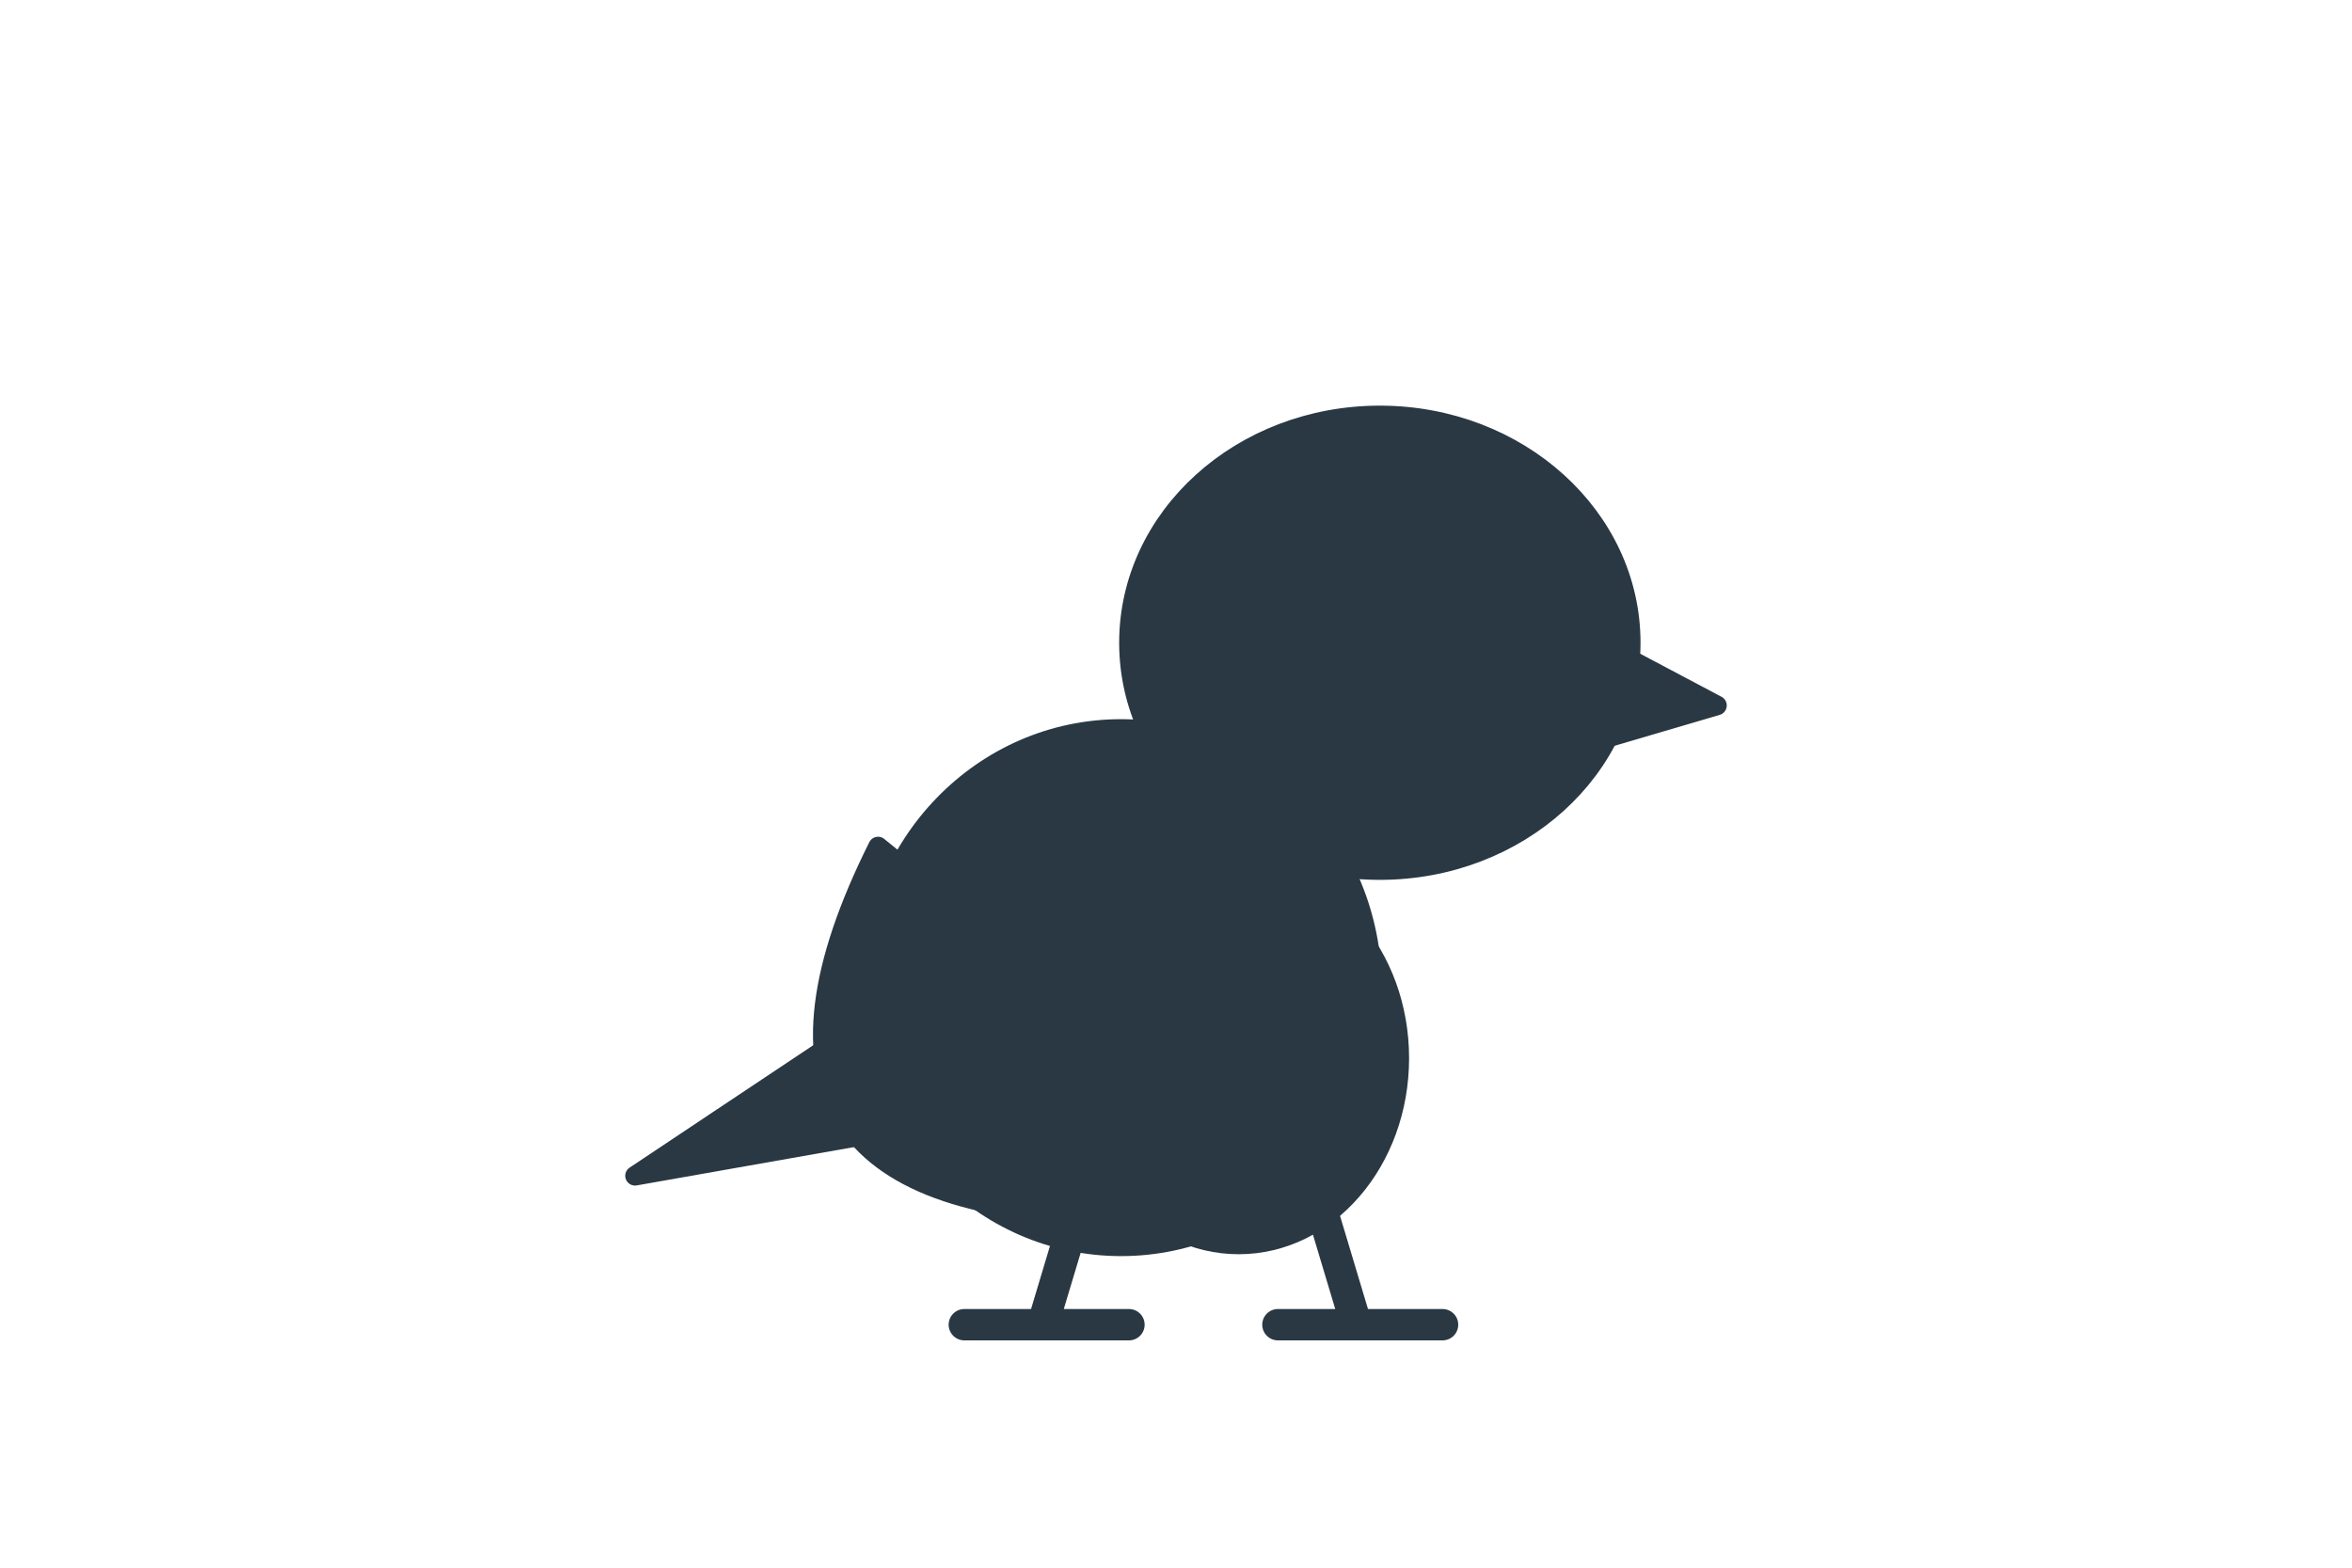
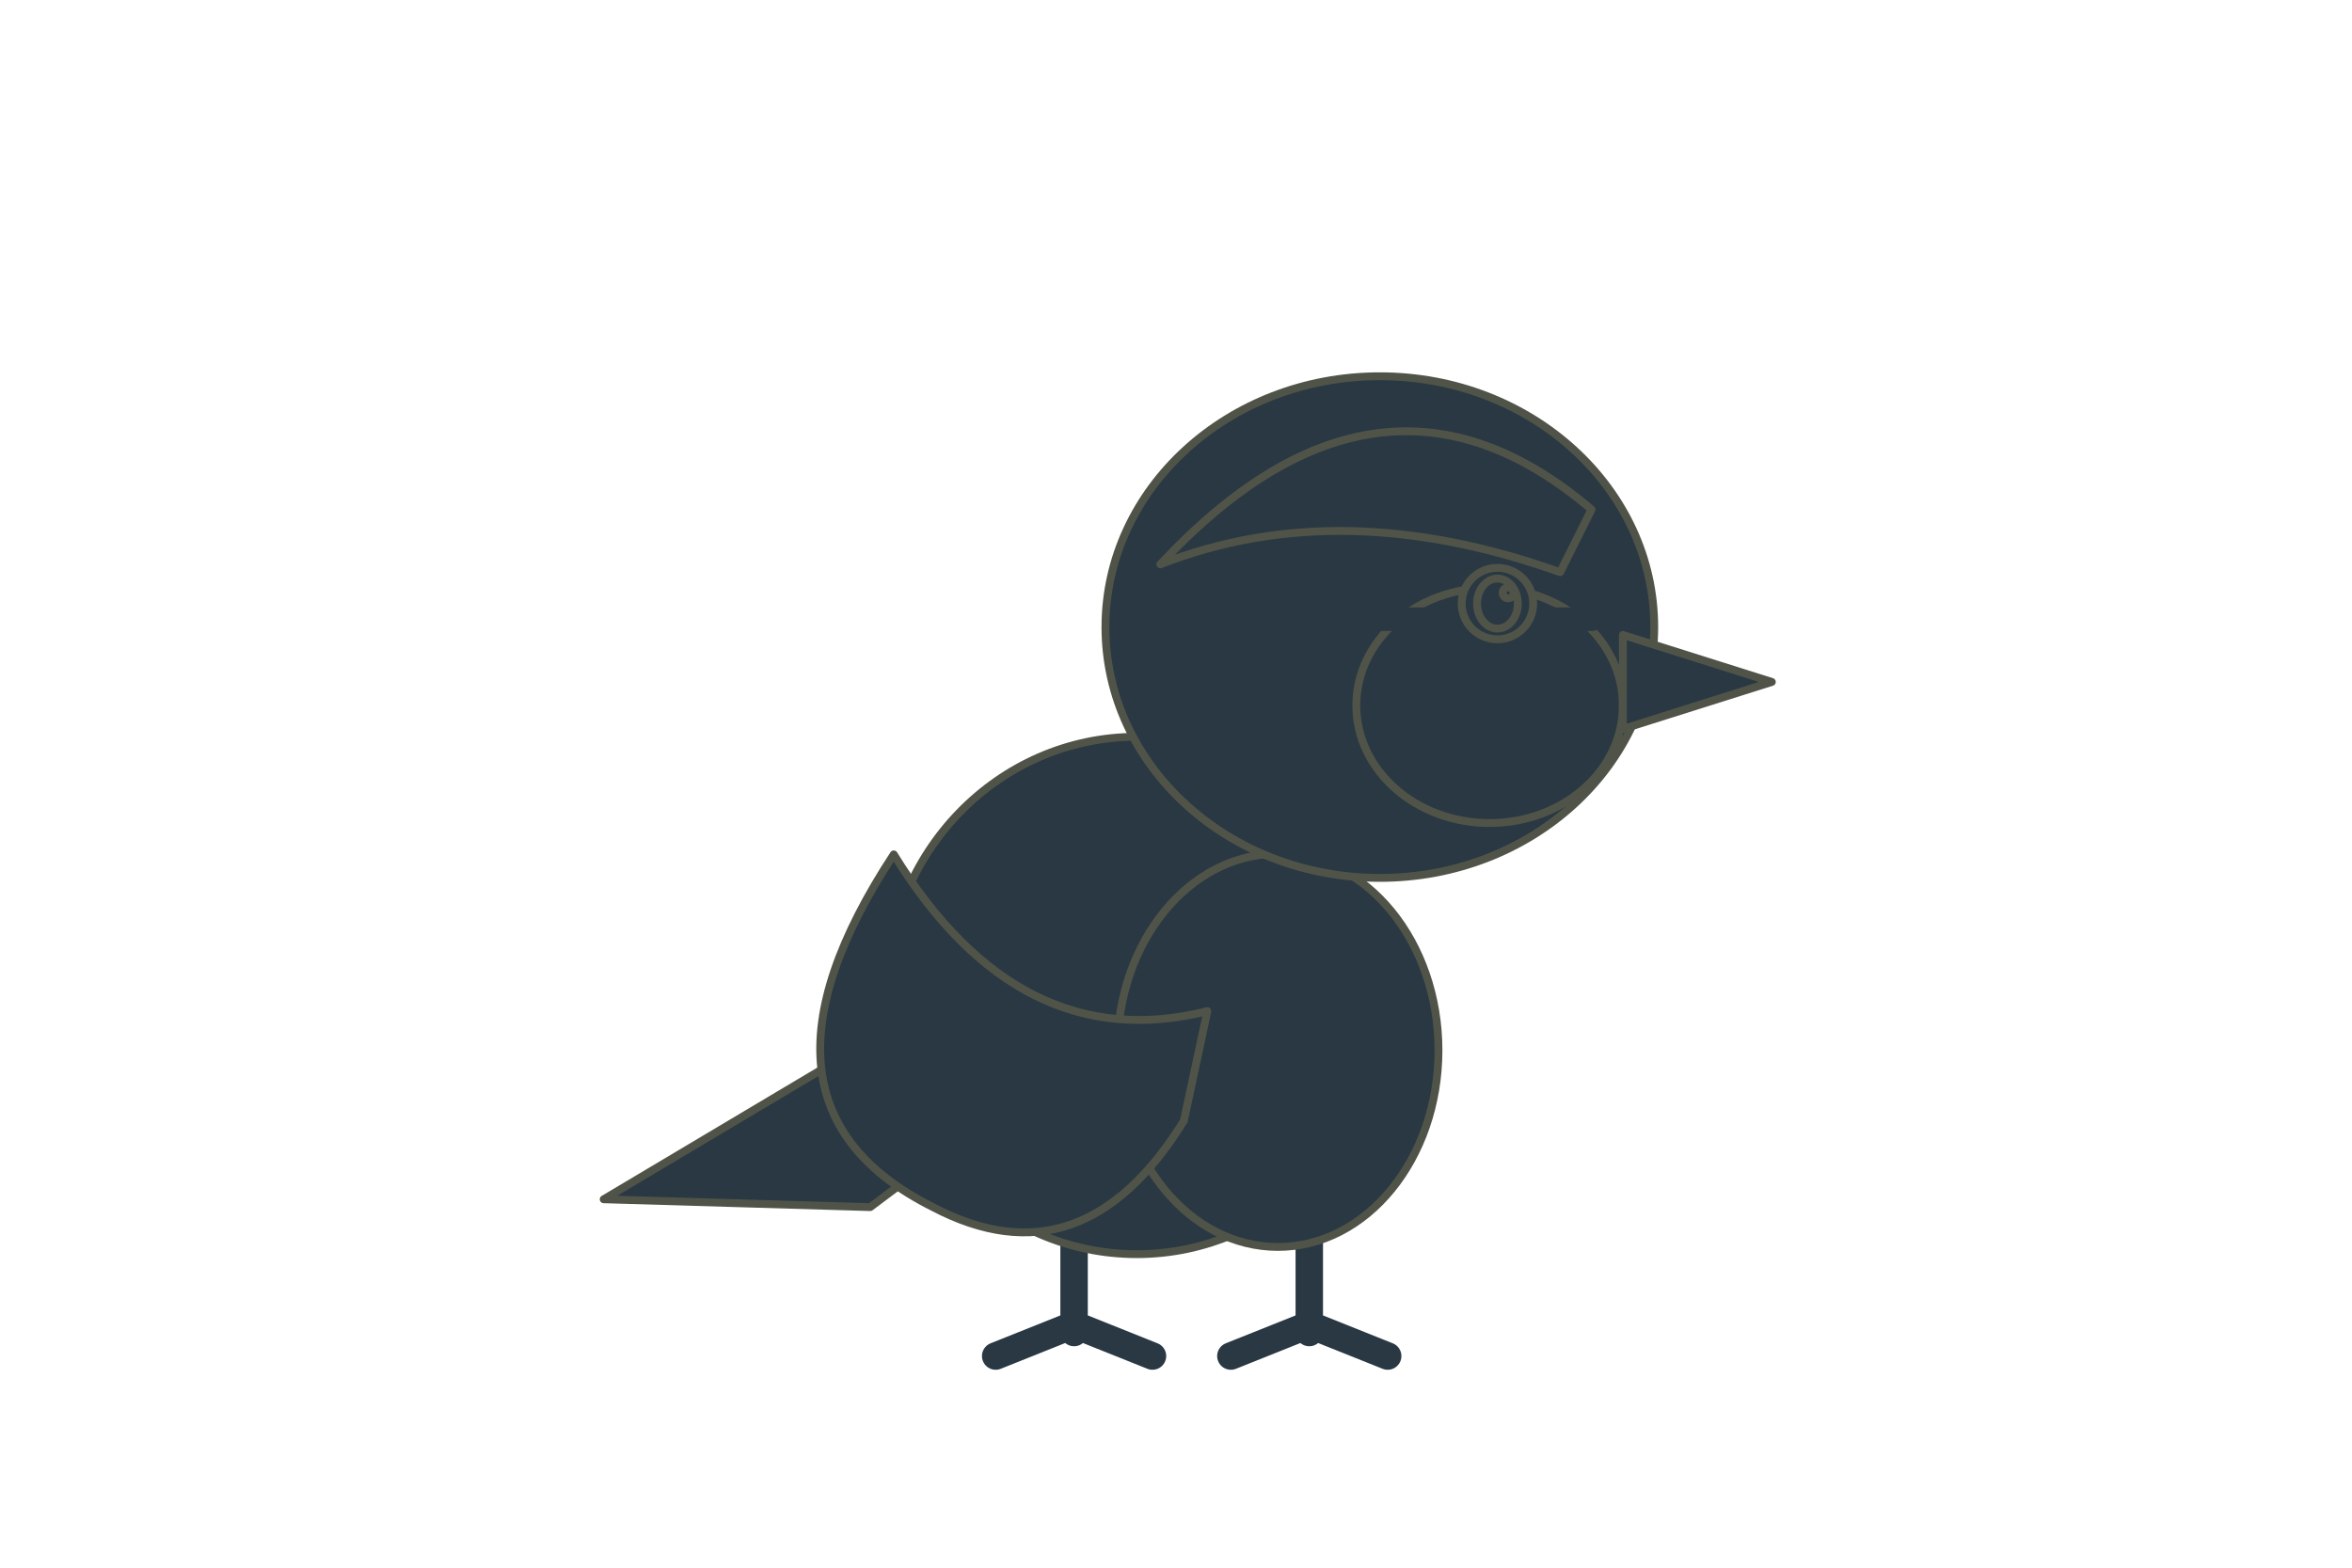
<svg xmlns="http://www.w3.org/2000/svg" viewBox="0 0 300 200">
-   <g stroke="#293843" stroke-width="2.5" stroke-linejoin="round" stroke-linecap="round">
-     <path d="m120 124-39 26 51-9 20-42Z" fill="#293843" />
-     <path d="m139 149-6 20m-10 0h21m23-20 6 20m-10 0h21" fill="none" stroke="#293843" stroke-width="4" />
-     <ellipse cx="143" cy="126" rx="32" ry="33" fill="#293843" />
-     <ellipse cx="158" cy="135" rx="20.48" ry="23.76" fill="#293843" />
-     <ellipse cx="176" cy="82" rx="32" ry="29" fill="#293843" />
-     <path d="M202 81 219 90 202 95Z" fill="#293843" />
-     <path d="M112 108Q89 154 141 155Q164 151 166 124Q141 132 112 108Z" fill="#293843" />
-     <ellipse cx="187" cy="89" rx="16" ry="13" fill="#293843" />
-     <path d="m153 76 48 7-1 5-47-7Z" fill="#293843" />
-     <path d="M155 64q24-20 43 8Z" fill="#293843" />
-     <ellipse cx="187" cy="76" rx="5.5" ry="6" fill="#293843" />
-     <ellipse cx="188" cy="75" rx="2" ry="2" fill="#293843" />
+   <defs>
+     <filter id="paper">
+       <feTurbulence type="fractalNoise" baseFrequency=".65" numOctaves="3" stitchTiles="stitch" />
+       <feColorMatrix type="saturate" values="0" />
+     </filter>
+   </defs>
+   <g stroke="#505448" stroke-width="1" stroke-linejoin="round" stroke-linecap="round">
+     <path d="M119 128 77 153 111 154 131 139Z" fill="#293843" data-part="tail" />
+     <path d="M137 152v18m-10 3 10-4 10 4m20-21v18m-10 3 10-4 10 4" fill="none" stroke="#293843" stroke-width="3.5" data-part="feet" />
+     <ellipse cx="145" cy="127" rx="32" ry="33" fill="#293843" />
+     <ellipse cx="163" cy="134" rx="20.48" ry="25.08" fill="#293843" />
+     <ellipse cx="176" cy="80" rx="35" ry="32" fill="#293843" />
+     <ellipse cx="190" cy="90" rx="17" ry="15" fill="#293843" />
+     <path d="M148 72Q176 42 203 65L199 73Q171 63 148 72Z" fill="#293843" />
+     <path d="M151 79 203 79" fill="none" stroke="#293843" stroke-width="3" />
+     <path d="M114 109Q93 141 119 154Q138 164 151 143L154 129Q130 135 114 109Z" fill="#293843" data-part="wing" />
+     <g data-part="eye">
+       <ellipse cx="191" cy="77" rx="4.56" ry="4.56" fill="#293843" />
+       <ellipse cx="191" cy="77" rx="2.599" ry="3.192" fill="#293843" />
+       <ellipse cx="192.368" cy="75.632" rx="0.7" ry="0.7" fill="#293843" />
+     </g>
+     <path d="M207 81 226 87 207 93Z" fill="#293843" data-part="beak" />
  </g>
</svg>
